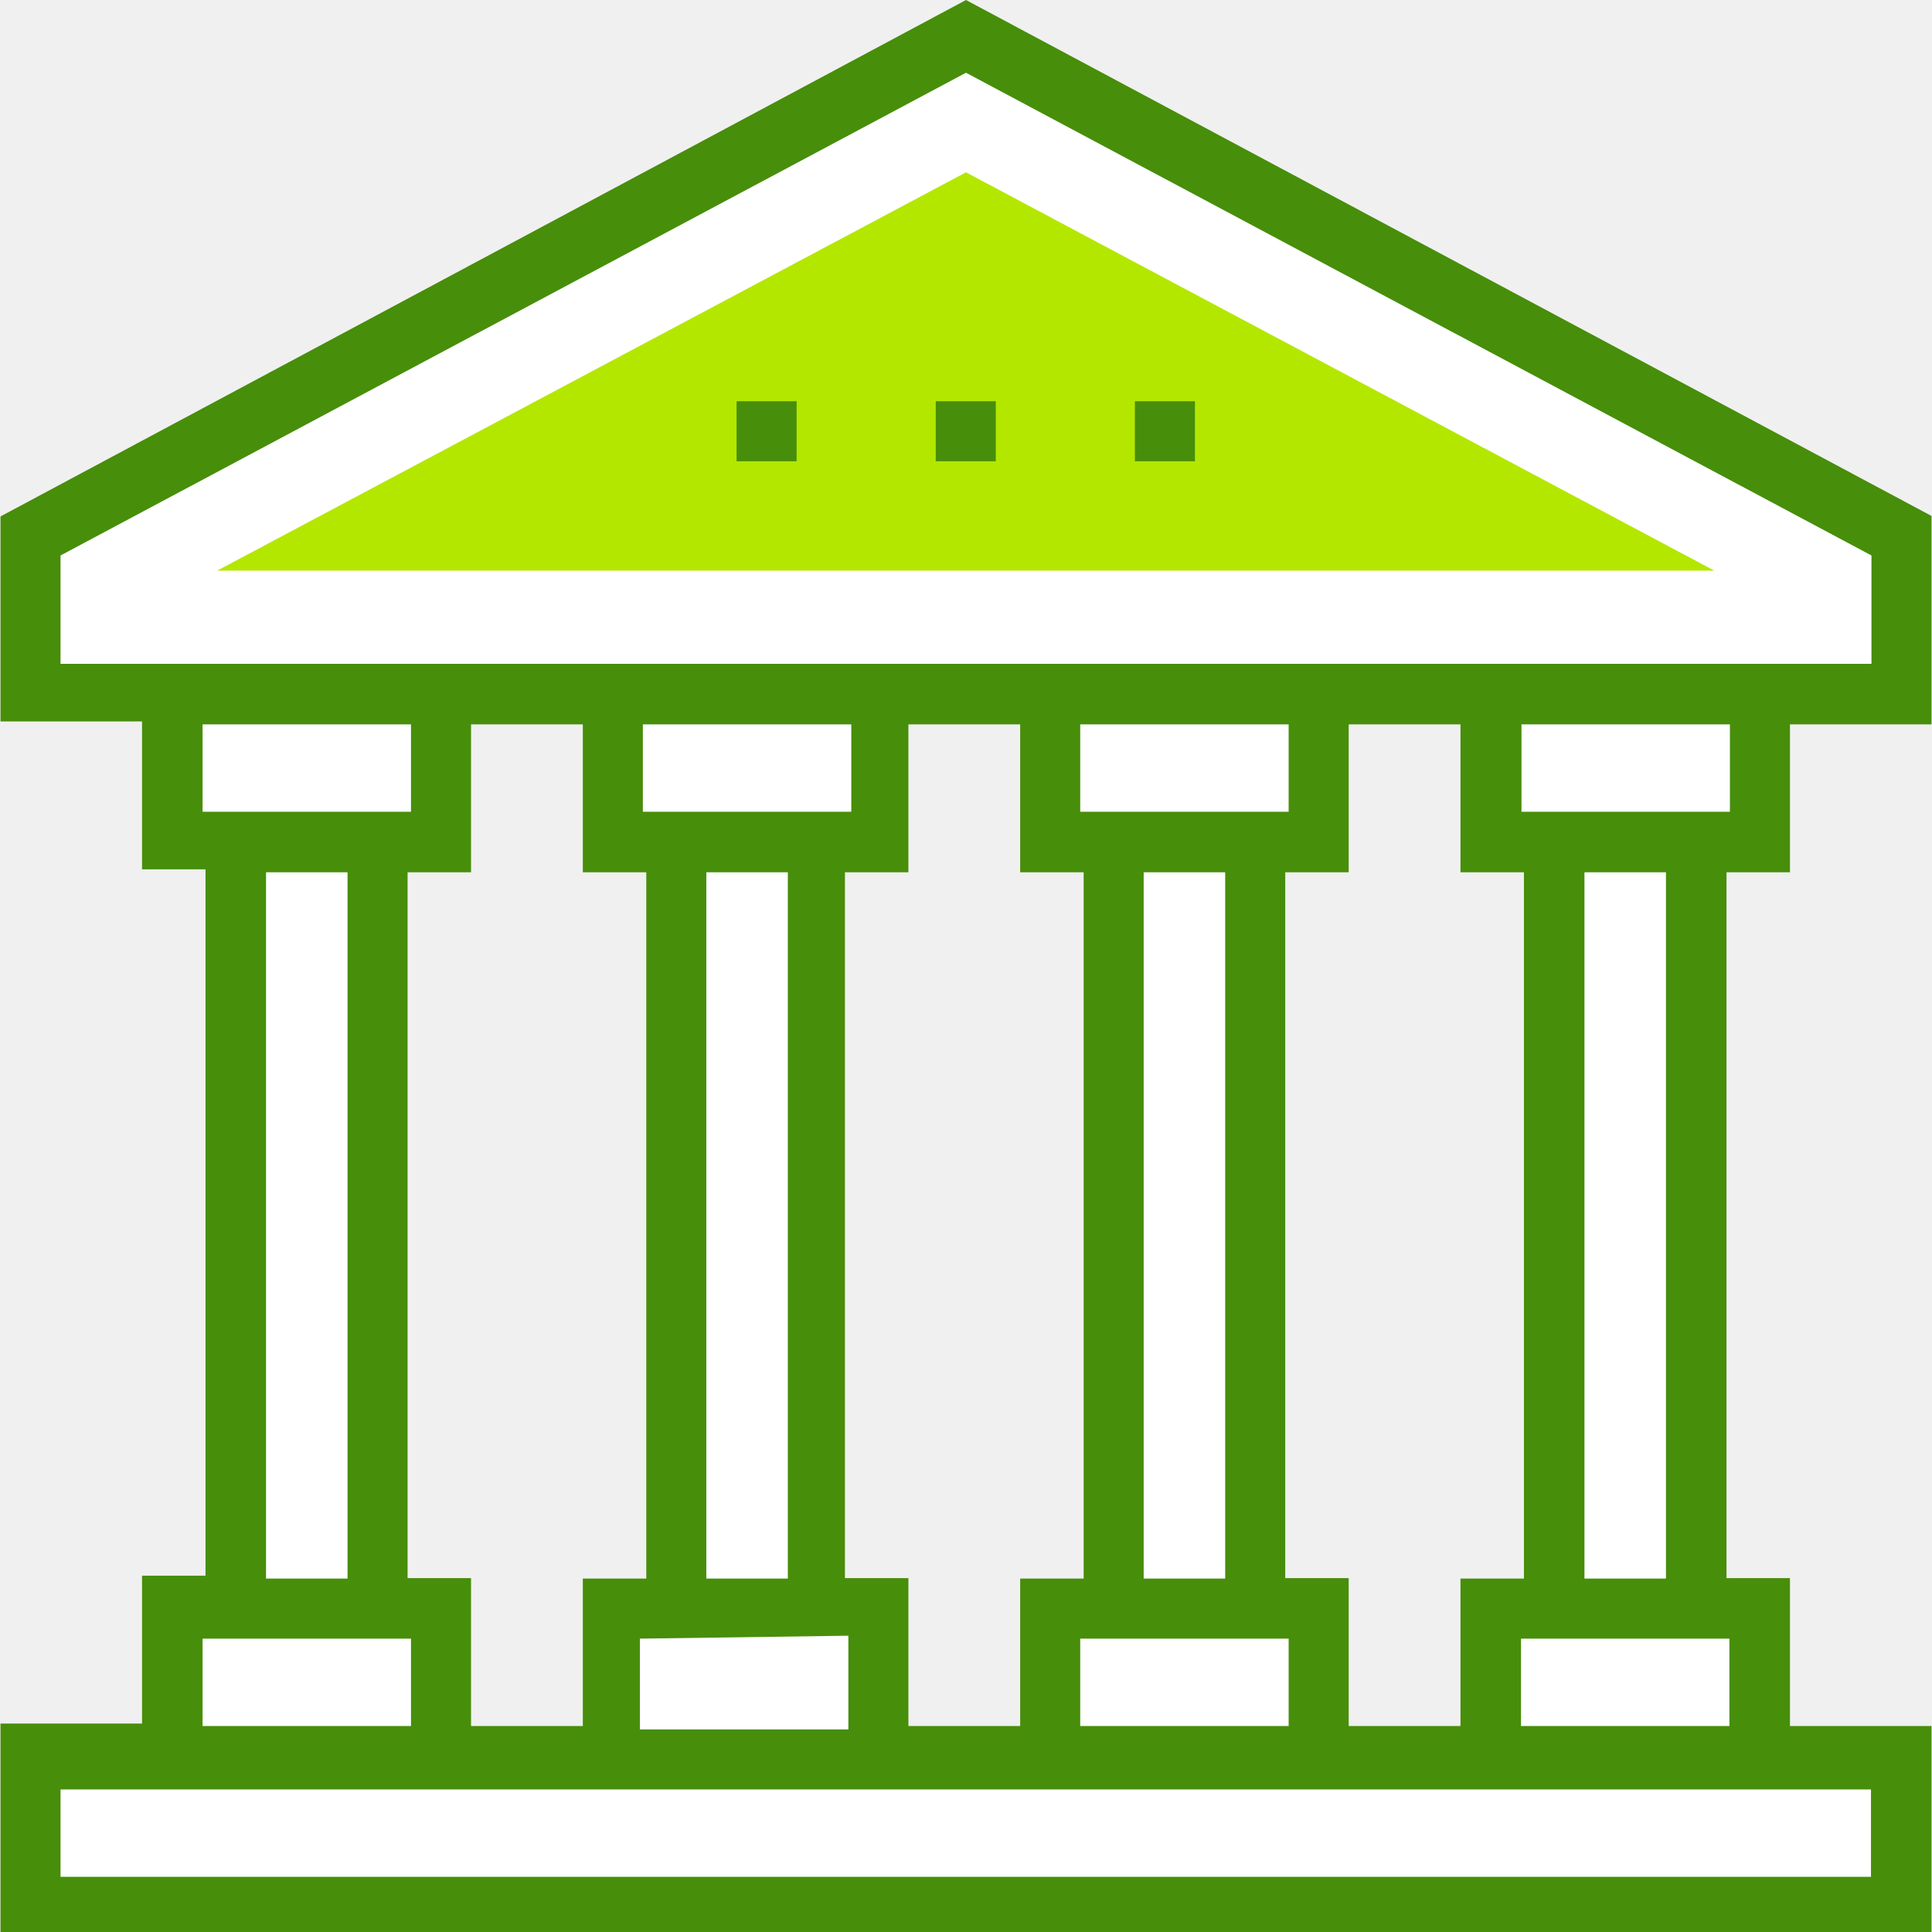
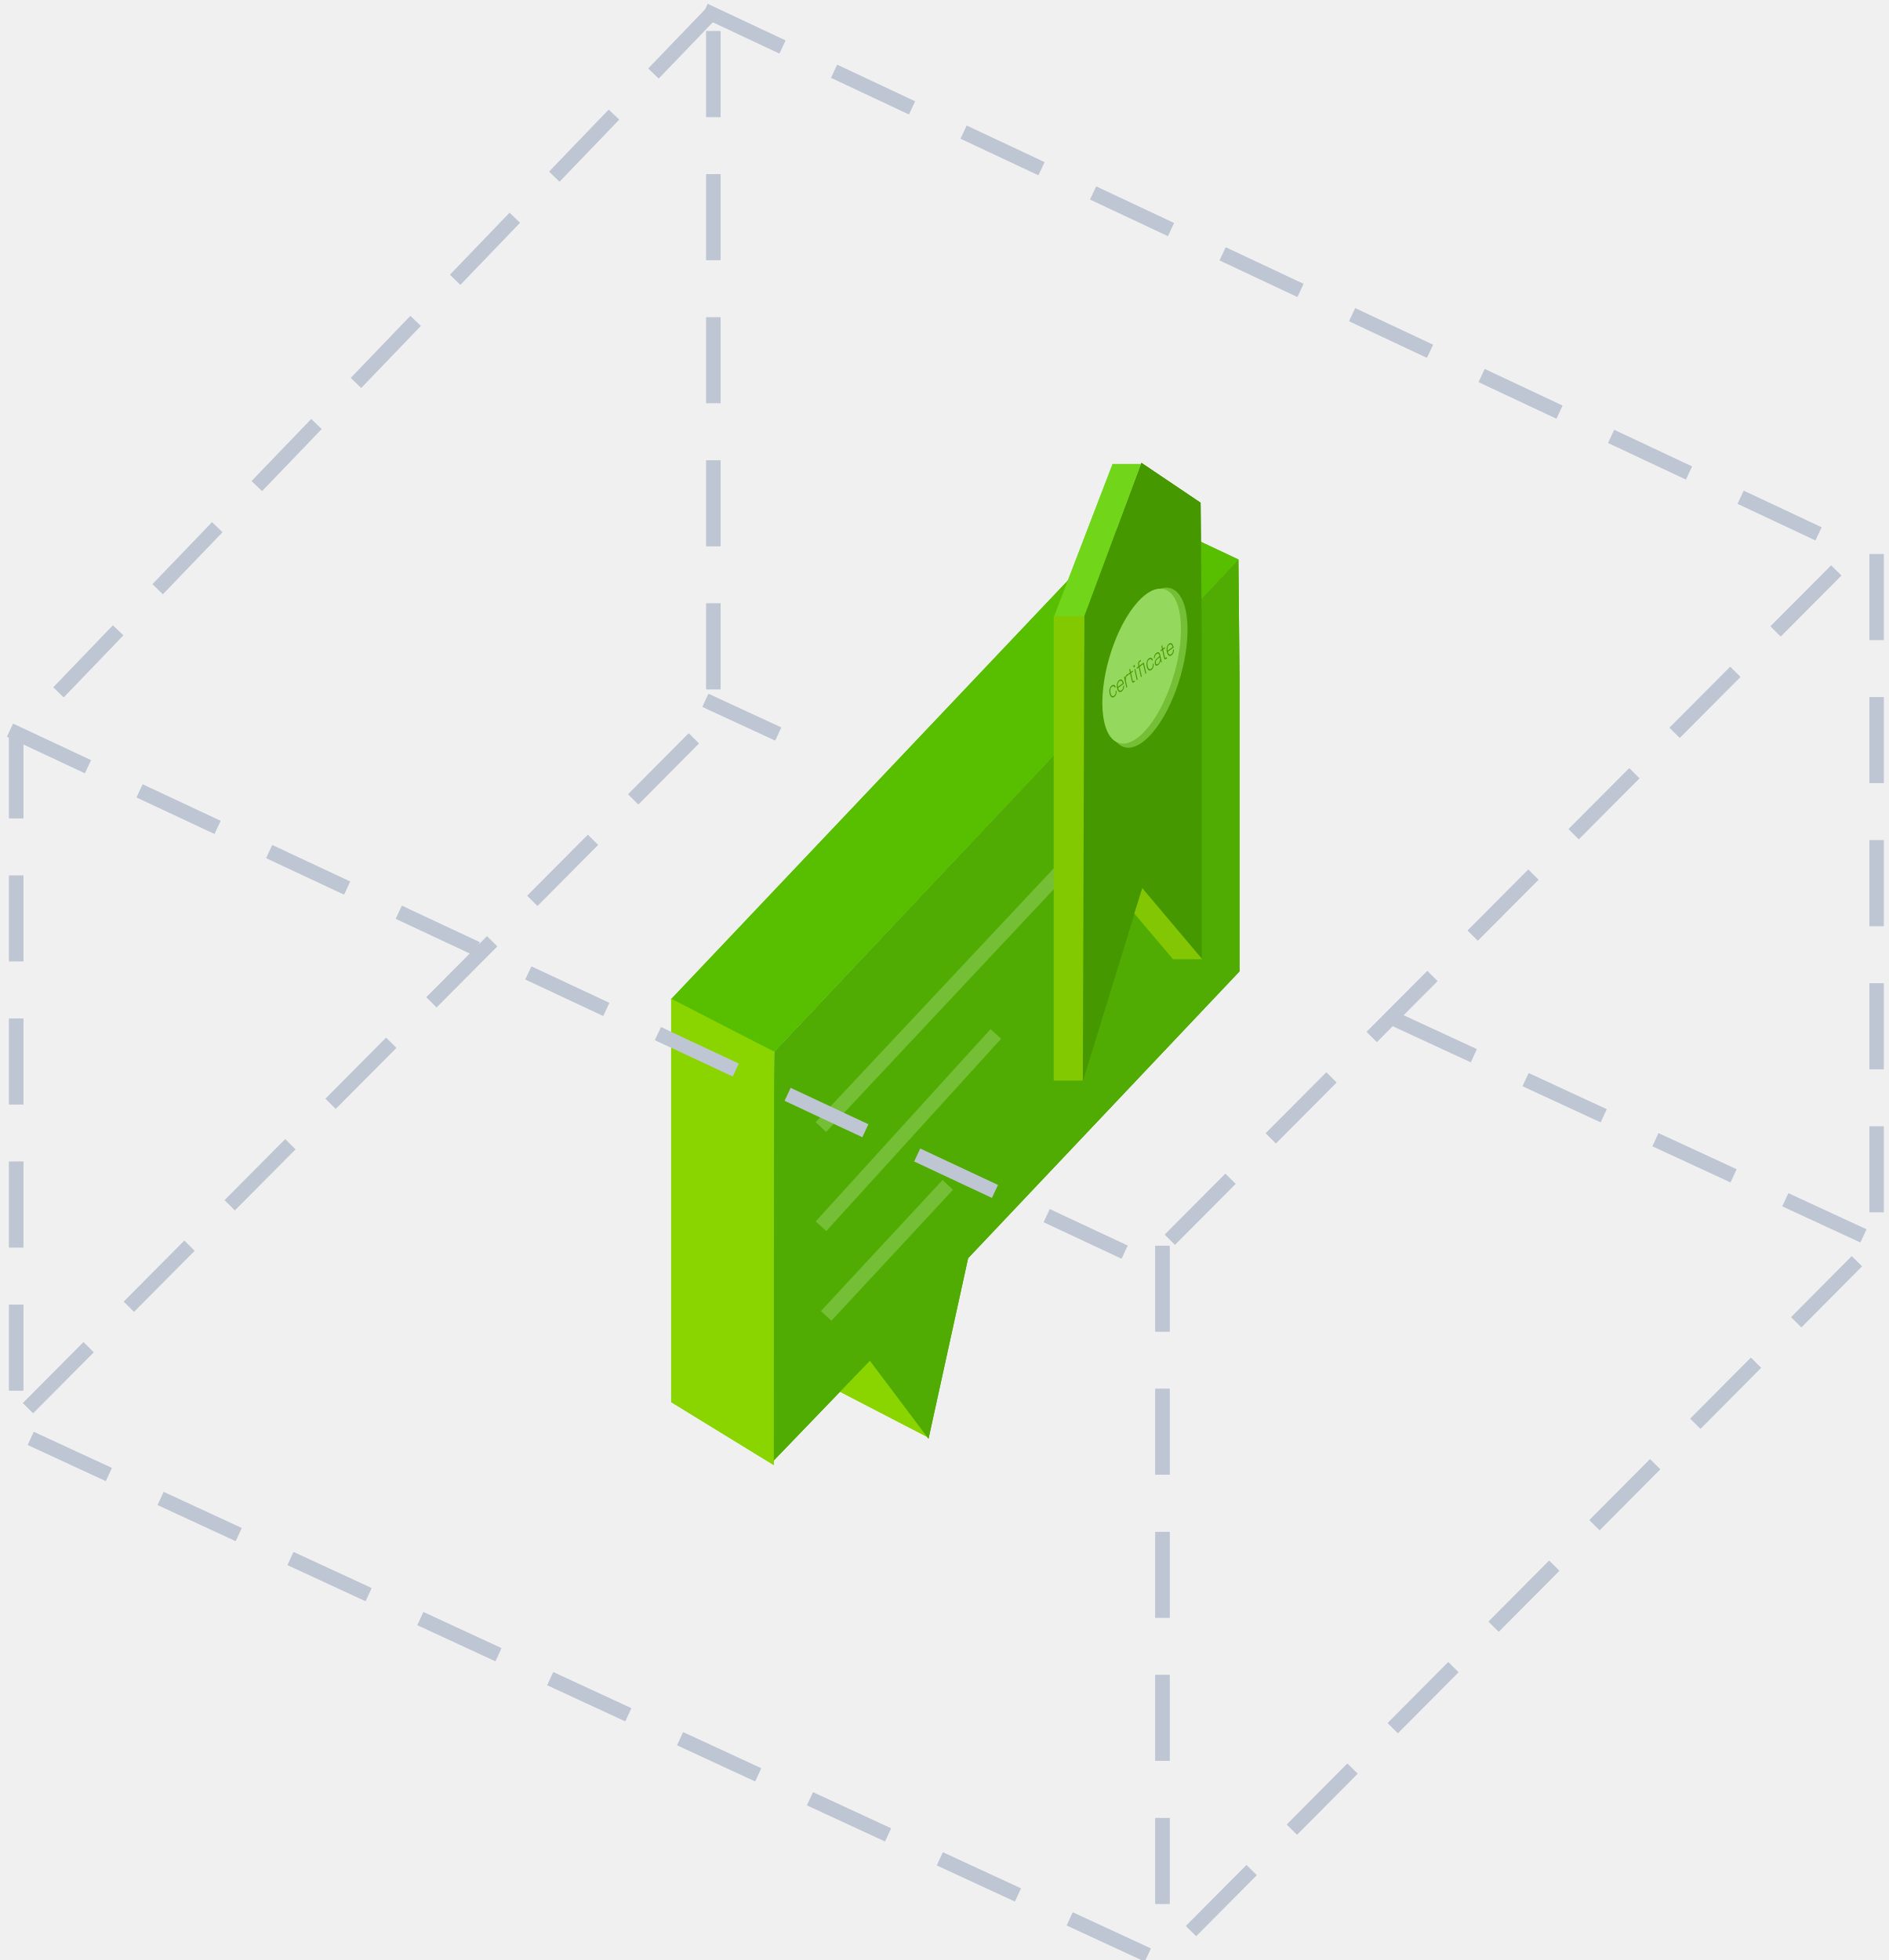
- <svg xmlns="http://www.w3.org/2000/svg" version="1.1" id="Layer_1" x="0px" y="0px" viewBox="0 0 395.8 395.8" style="enable-background:new 0 0 395.8 395.8;" xml:space="preserve">
-   <style type="text/css">
- 	.st0{fill:#FFFFFF;}
- 	.st1{fill:#B4E700;}
- 	.st2{fill:#478E0A;}
- </style>
-   <path class="st0" d="M360.5,141.6l29-0.1v-32.1L197.9,7.4L6.3,109.4v32.8l29-0.1v29.7h12.9l0.1,157.6h-13v30.3h-29v30.3h383.3v-30.3  h-29v-30.3h-13.1l-0.1-157.6h13.1L360.5,141.6L360.5,141.6z M180.6,171.9V142l34.6-0.1v30h13.1l0.1,157.6h-13.1v30.3h-34.6v-30.3  h-13.2l-0.1-157.6L180.6,171.9L180.6,171.9z M77.3,329.5l-0.1-157.6h13.1v-29.8l35.2-0.1v29.9h12.7l0.1,157.6h-12.7v30.3H90.3v-30.3  H77.3z M270.2,359.8v-30.3h-12.8l-0.1-157.6h12.9v-30.1l35.2-0.1v30.1h12.9l0.1,157.6h-12.9v30.3L270.2,359.8L270.2,359.8  L270.2,359.8z" />
-   <polygon class="st1" points="44.5,116.9 197.9,35.3 351.2,116.9 " />
-   <g>
-     <path class="st2" d="M395.7,353.6h-29v-30.3h-13V178.7h13v-30.3h29v-42.7L197.9,0L0.1,105.8v42h29v30.3h13v144.7h-13v30.3h-29v42.7   h395.6V353.6z M354.3,335.7v17.9h-42.7v-17.9H354.3z M299.2,353.6h-22.9v-30.3h-13V178.7h13v-30.3h22.9v30.3h13v144.7h-13   L299.2,353.6L299.2,353.6z M209,353.6h-22.9v-30.3h-13V178.7h13v-30.3H209v30.3h13v144.7h-13V353.6z M119.4,353.6H96.5v-30.3h-13   V178.7h13v-30.3h22.9v30.3h13v144.7h-13C119.4,323.4,119.4,353.6,119.4,353.6z M131.7,166.3v-17.9h42.7v17.9H131.7z M161.4,323.4   h-16.7V178.7h16.7V323.4z M173.8,335.1v19.2h-42.7v-18.6L173.8,335.1z M221.3,166.3v-17.9H264v17.9H221.3z M251,323.4h-16.7V178.7   H251V323.4z M264,335.7v17.9h-42.7v-17.9H264z M324.6,178.7h16.7v144.7h-16.7V178.7z M311.7,166.3v-17.9h42.7v17.9H311.7z    M12.4,136v-22.2l185.5-98.9l185.5,98.9V136H12.4z M41.5,166.3v-17.9h42.7v17.9H41.5z M71.2,323.4H54.5V178.7h16.7V323.4z    M84.2,335.7v17.9H41.5v-17.9H84.2z M12.4,384.5v-17.9h370.9v17.9H12.4z" />
-     <rect x="150.9" y="82.2" class="st2" width="12.3" height="12.3" />
-     <rect x="191.7" y="82.2" class="st2" width="12.3" height="12.3" />
-     <rect x="232.5" y="82.2" class="st2" width="12.3" height="12.3" />
+ <svg xmlns="http://www.w3.org/2000/svg" width="132px" height="137px" viewBox="0 0 132 137" version="1.1">
+   <defs />
+   <g id="Page-1" stroke="none" stroke-width="1" fill="none" fill-rule="evenodd">
+     <g id="首页编辑版" transform="translate(-649, -2094)">
+       <g id="Group-61" transform="translate(648, 2094)">
+         <g id="数字证书" transform="translate(0.739086, 0.074896)">
+           <g id="Group-32" transform="translate(41.52857, 31.37248)">
+             <g id="Group-24" transform="translate(0.5948, 3.17544)">
+               <polygon id="Path-15" fill="#8AD500" points="8.189 54.708 18.879 60.112 23.084 65.894 8.189 58.174" />
+               <polygon id="Path-16" fill="#50AC02" points="12.256 38.892 12.171 47.373 12.171 57.505 12.171 67.509 16.628 62.881 23.633 55.609 44.763 33.273 44.763 23.258 44.763 12.931 44.686 4.483" />
+               <polygon id="Path-17" fill="#58BF00" transform="translate(24.87339, 19.96541) rotate(-9) translate(-24.87339, -19.96541) " points="2.88 31.939 9.432 36.686 46.867 7.776 40.214 3.245" />
+               <polygon id="Path-15" fill="#8AD500" points="5.042 35.181 12.232 38.89 12.216 67.786 5.042 63.384" />
+               <polygon id="Path-19" fill="#50AC02" points="18.879 60.422 23.027 65.945 25.831 53.161" />
+               <path d="M15.85,43.79 L33.169,25.317" id="Line-36" stroke="#74BF35" stroke-linecap="square" />
+               <path d="M15.85,50.718 L27.396,38.017" id="Line-36" stroke="#74BF35" stroke-linecap="square" />
+               <path d="M16.214,56.988 L24.032,48.567" id="Line-36" stroke="#74BF35" stroke-linecap="square" />
+             </g>
+             <g id="Group-31" transform="translate(31.88793, 0)">
+               <g id="Group-29" transform="translate(0.415917, 0.748639)">
+                 <polygon id="Path-16" fill="#469800" points="2.2 10.876 2.103 20.514 2.103 32.029 2.103 43.397 6.262 29.897 10.421 34.944 10.421 24.277 10.421 12.543 10.334 2.942 6.198 0.155" />
+                 <polygon id="Path-5" fill="#71D61A" points="6.155 0.239 4.181 0.239 0.099 10.875 1.254 10.875 2.199 10.875" />
+                 <polygon id="Rectangle" fill="#83C901" points="0.067 10.875 2.207 10.875 2.103 43.334 0.067 43.334" />
+                 <polygon id="Path-6" fill="#82C604" points="5.7 31.657 8.404 34.853 10.451 34.853 6.254 29.882" />
+               </g>
+               <g id="Group-30" transform="translate(3.868958, 9.370419)">
+                 <path d="M3.158,10.775 C4.71,9.309 5.967,5.917 5.967,3.198 C5.967,0.48 4.71,-0.536 3.158,0.931 C1.607,2.397 0.35,5.789 0.35,8.508 C0.35,11.226 1.607,12.241 3.158,10.775 Z" id="Oval-2" fill="#74BF35" />
+                 <path d="M2.76,10.508 C4.277,9.089 5.507,5.805 5.507,3.173 C5.507,0.542 4.277,-0.441 2.76,0.978 C1.243,2.398 0.013,5.682 0.013,8.313 C0.013,10.945 1.243,11.928 2.76,10.508 Z" id="Oval-2" fill="#95D85E" />
+                 <path d="M0.669,7.102 C0.73,7.057 0.783,7.043 0.832,7.059 C0.88,7.074 0.918,7.123 0.946,7.207 L0.887,7.25 C0.866,7.192 0.839,7.158 0.804,7.146 C0.77,7.134 0.73,7.145 0.686,7.177 C0.633,7.216 0.596,7.278 0.579,7.361 C0.561,7.442 0.564,7.53 0.585,7.627 C0.607,7.722 0.639,7.788 0.681,7.823 C0.724,7.858 0.773,7.855 0.829,7.815 C0.923,7.746 0.961,7.636 0.944,7.484 L1.002,7.442 C1.013,7.543 1.005,7.633 0.978,7.71 C0.951,7.785 0.907,7.845 0.846,7.89 C0.772,7.944 0.704,7.949 0.646,7.904 C0.591,7.863 0.551,7.784 0.526,7.67 C0.5,7.558 0.498,7.45 0.522,7.347 C0.546,7.237 0.595,7.156 0.669,7.102 Z M1.188,6.723 C1.268,6.664 1.337,6.659 1.395,6.711 C1.447,6.757 1.489,6.842 1.521,6.969 L1.109,7.269 C1.132,7.358 1.165,7.419 1.208,7.449 C1.251,7.478 1.298,7.474 1.351,7.436 C1.397,7.402 1.43,7.356 1.451,7.301 C1.467,7.253 1.475,7.197 1.475,7.13 L1.535,7.086 C1.539,7.167 1.53,7.243 1.507,7.314 C1.478,7.399 1.433,7.464 1.368,7.511 C1.296,7.563 1.231,7.568 1.173,7.528 C1.113,7.487 1.069,7.406 1.042,7.288 C1.017,7.178 1.017,7.071 1.042,6.965 C1.068,6.856 1.116,6.775 1.188,6.723 Z M1.206,6.797 C1.156,6.834 1.121,6.888 1.102,6.962 C1.083,7.035 1.08,7.113 1.094,7.198 L1.443,6.943 C1.392,6.768 1.312,6.719 1.206,6.797 Z M1.733,6.324 C1.762,6.303 1.788,6.289 1.81,6.286 L1.83,6.375 C1.801,6.383 1.774,6.397 1.749,6.416 C1.704,6.449 1.673,6.505 1.659,6.586 C1.644,6.661 1.646,6.736 1.663,6.812 L1.753,7.208 L1.694,7.251 L1.525,6.5 L1.583,6.457 L1.616,6.601 C1.619,6.544 1.629,6.493 1.647,6.448 C1.666,6.393 1.696,6.351 1.733,6.324 Z M1.946,5.909 L2,6.152 L2.133,6.056 L2.15,6.131 L2.017,6.228 L2.132,6.738 C2.139,6.77 2.149,6.792 2.16,6.801 C2.17,6.808 2.187,6.805 2.208,6.789 L2.272,6.743 L2.289,6.819 L2.218,6.871 C2.178,6.899 2.146,6.904 2.123,6.887 C2.101,6.872 2.085,6.836 2.073,6.781 L1.958,6.271 L1.851,6.35 L1.834,6.274 L1.941,6.195 L1.895,5.988 L1.946,5.909 Z M2.22,5.676 C2.234,5.666 2.247,5.664 2.26,5.672 C2.273,5.676 2.281,5.69 2.286,5.712 C2.291,5.733 2.289,5.754 2.282,5.776 C2.276,5.797 2.266,5.812 2.253,5.822 C2.238,5.833 2.225,5.834 2.213,5.827 C2.2,5.82 2.191,5.806 2.186,5.785 C2.181,5.763 2.182,5.742 2.189,5.724 C2.195,5.702 2.205,5.687 2.22,5.676 Z M2.251,5.969 L2.31,5.926 L2.479,6.681 L2.421,6.724 L2.251,5.969 Z M2.605,5.375 L2.695,5.309 L2.712,5.387 L2.627,5.449 C2.601,5.468 2.585,5.49 2.578,5.519 C2.57,5.547 2.571,5.582 2.581,5.626 L2.601,5.714 L2.91,5.487 L3.08,6.245 L3.021,6.288 L2.869,5.606 L2.618,5.79 L2.77,6.47 L2.711,6.513 L2.559,5.833 L2.423,5.932 L2.406,5.856 L2.542,5.757 L2.522,5.667 C2.508,5.605 2.507,5.549 2.521,5.5 C2.534,5.447 2.562,5.407 2.605,5.375 Z M3.262,5.206 C3.323,5.162 3.377,5.148 3.425,5.164 C3.473,5.181 3.511,5.231 3.54,5.317 L3.481,5.36 C3.459,5.3 3.432,5.265 3.398,5.253 C3.363,5.24 3.323,5.251 3.279,5.283 C3.226,5.321 3.19,5.384 3.172,5.468 C3.154,5.55 3.157,5.64 3.179,5.738 C3.2,5.835 3.232,5.903 3.274,5.938 C3.317,5.974 3.366,5.972 3.422,5.932 C3.516,5.863 3.554,5.752 3.537,5.597 L3.595,5.555 C3.606,5.658 3.598,5.749 3.571,5.827 C3.545,5.903 3.5,5.964 3.439,6.008 C3.365,6.062 3.297,6.067 3.239,6.02 C3.184,5.978 3.145,5.898 3.119,5.782 C3.093,5.668 3.092,5.558 3.115,5.454 C3.139,5.342 3.188,5.26 3.262,5.206 Z M3.791,4.82 C3.861,4.768 3.92,4.758 3.968,4.792 C4.008,4.819 4.039,4.875 4.058,4.964 L4.167,5.456 L4.111,5.497 L4.079,5.35 C4.068,5.41 4.049,5.468 4.023,5.522 C3.989,5.587 3.949,5.638 3.901,5.673 C3.852,5.709 3.808,5.719 3.77,5.703 C3.729,5.688 3.702,5.648 3.688,5.586 C3.669,5.498 3.678,5.416 3.717,5.34 C3.749,5.27 3.804,5.206 3.881,5.15 L4.01,5.053 L3.999,5.007 C3.967,4.862 3.902,4.826 3.804,4.897 C3.763,4.927 3.732,4.964 3.712,5.009 C3.689,5.059 3.679,5.112 3.683,5.171 L3.624,5.207 C3.616,5.124 3.629,5.046 3.661,4.978 C3.689,4.914 3.733,4.862 3.791,4.82 Z M4.025,5.122 L3.899,5.217 C3.771,5.312 3.721,5.421 3.748,5.541 C3.757,5.583 3.775,5.607 3.802,5.617 C3.829,5.626 3.862,5.618 3.897,5.592 C3.948,5.555 3.989,5.495 4.019,5.411 C4.048,5.332 4.056,5.261 4.043,5.202 L4.025,5.122 Z M4.19,4.265 L4.244,4.512 L4.377,4.416 L4.394,4.493 L4.261,4.589 L4.376,5.107 C4.383,5.14 4.393,5.162 4.404,5.171 C4.414,5.179 4.431,5.175 4.452,5.16 L4.516,5.114 L4.533,5.191 L4.462,5.242 C4.422,5.271 4.39,5.275 4.367,5.258 C4.346,5.243 4.329,5.206 4.317,5.15 L4.202,4.632 L4.095,4.711 L4.078,4.634 L4.185,4.555 L4.139,4.345 L4.19,4.265 Z M4.666,4.18 C4.747,4.121 4.815,4.117 4.874,4.171 C4.925,4.218 4.968,4.306 5,4.437 L4.588,4.737 C4.611,4.828 4.644,4.89 4.686,4.921 C4.73,4.952 4.777,4.948 4.83,4.91 C4.876,4.876 4.909,4.83 4.929,4.774 C4.946,4.726 4.954,4.668 4.954,4.599 L5.013,4.556 C5.018,4.639 5.009,4.716 4.986,4.788 C4.957,4.874 4.911,4.94 4.847,4.987 C4.775,5.039 4.71,5.043 4.652,5.001 C4.591,4.959 4.548,4.876 4.521,4.754 C4.496,4.641 4.496,4.533 4.521,4.425 C4.547,4.314 4.595,4.232 4.666,4.18 Z M4.684,4.256 C4.634,4.293 4.6,4.347 4.581,4.423 C4.562,4.497 4.559,4.577 4.573,4.663 L4.922,4.409 C4.871,4.229 4.791,4.178 4.684,4.256 Z" id="certificate" fill="#469800" />
+               </g>
+             </g>
+           </g>
+           <g id="waikuang" stroke="#BFC6D3" stroke-dasharray="5" stroke-linecap="square">
+             <path d="M49.962,0.868 L131.404,39.146 L131.404,86.701 L81.406,137.006 L1.395,99.997 L1.395,51.391 L49.962,0.868 Z" id="Line-27" />
+             <path d="M130.028,86.098 L97.312,70.966 M54.189,51.019 L50.017,49.089" id="Line-27" />
+             <path d="M50.118,2.604 L50.118,50.159 L0.12,100.464" id="Line-27" />
+             <path d="M1.421,51.18 L80.421,88.18 L130.569,37.811" id="Line" />
+             <path d="M81.5,87.5 L81.5,136.5" id="Line-2" />
+           </g>
+         </g>
+         <g id="数字证书" transform="translate(0.739086, 0.074896)">
+           <g id="Group-32" transform="translate(41.52857, 31.37248)">
+             <g id="Group-24" transform="translate(0.5948, 3.17544)">
+               <polygon id="Path-15" fill="#8AD500" points="8.189 54.708 18.879 60.112 23.084 65.894 8.189 58.174" />
+               <polygon id="Path-16" fill="#50AC02" points="12.256 38.892 12.171 47.373 12.171 57.505 12.171 67.509 16.628 62.881 23.633 55.609 44.763 33.273 44.763 23.258 44.763 12.931 44.686 4.483" />
+               <polygon id="Path-17" fill="#58BF00" transform="translate(24.87339, 19.96541) rotate(-9) translate(-24.87339, -19.96541) " points="2.88 31.939 9.432 36.686 46.867 7.776 40.214 3.245" />
+               <polygon id="Path-15" fill="#8AD500" points="5.042 35.181 12.232 38.89 12.216 67.786 5.042 63.384" />
+               <polygon id="Path-19" fill="#50AC02" points="18.879 60.422 23.027 65.945 25.831 53.161" />
+               <path d="M15.85,43.79 L33.169,25.317" id="Line-36" stroke="#74BF35" stroke-linecap="square" />
+               <path d="M15.85,50.718 L27.396,38.017" id="Line-36" stroke="#74BF35" stroke-linecap="square" />
+               <path d="M16.214,56.988 L24.032,48.567" id="Line-36" stroke="#74BF35" stroke-linecap="square" />
+             </g>
+             <g id="Group-31" transform="translate(31.88793, 0)">
+               <g id="Group-29" transform="translate(0.415917, 0.748639)">
+                 <polygon id="Path-16" fill="#469800" points="2.2 10.876 2.103 20.514 2.103 32.029 2.103 43.397 6.262 29.897 10.421 34.944 10.421 24.277 10.421 12.543 10.334 2.942 6.198 0.155" />
+                 <polygon id="Path-5" fill="#71D61A" points="6.155 0.239 4.181 0.239 0.099 10.875 1.254 10.875 2.199 10.875" />
+                 <polygon id="Rectangle" fill="#83C901" points="0.067 10.875 2.207 10.875 2.103 43.334 0.067 43.334" />
+                 <polygon id="Path-6" fill="#82C604" points="5.7 31.657 8.404 34.853 10.451 34.853 6.254 29.882" />
+               </g>
+               <g id="Group-30" transform="translate(3.868958, 9.370419)">
+                 <path d="M3.158,10.775 C4.71,9.309 5.967,5.917 5.967,3.198 C5.967,0.48 4.71,-0.536 3.158,0.931 C1.607,2.397 0.35,5.789 0.35,8.508 C0.35,11.226 1.607,12.241 3.158,10.775 Z" id="Oval-2" fill="#74BF35" />
+                 <path d="M2.76,10.508 C4.277,9.089 5.507,5.805 5.507,3.173 C5.507,0.542 4.277,-0.441 2.76,0.978 C1.243,2.398 0.013,5.682 0.013,8.313 C0.013,10.945 1.243,11.928 2.76,10.508 Z" id="Oval-2" fill="#95D85E" />
+                 <path d="M0.669,7.102 C0.73,7.057 0.783,7.043 0.832,7.059 C0.88,7.074 0.918,7.123 0.946,7.207 L0.887,7.25 C0.866,7.192 0.839,7.158 0.804,7.146 C0.77,7.134 0.73,7.145 0.686,7.177 C0.633,7.216 0.596,7.278 0.579,7.361 C0.561,7.442 0.564,7.53 0.585,7.627 C0.607,7.722 0.639,7.788 0.681,7.823 C0.724,7.858 0.773,7.855 0.829,7.815 C0.923,7.746 0.961,7.636 0.944,7.484 L1.002,7.442 C1.013,7.543 1.005,7.633 0.978,7.71 C0.951,7.785 0.907,7.845 0.846,7.89 C0.772,7.944 0.704,7.949 0.646,7.904 C0.591,7.863 0.551,7.784 0.526,7.67 C0.5,7.558 0.498,7.45 0.522,7.347 C0.546,7.237 0.595,7.156 0.669,7.102 Z M1.188,6.723 C1.268,6.664 1.337,6.659 1.395,6.711 C1.447,6.757 1.489,6.842 1.521,6.969 L1.109,7.269 C1.132,7.358 1.165,7.419 1.208,7.449 C1.251,7.478 1.298,7.474 1.351,7.436 C1.397,7.402 1.43,7.356 1.451,7.301 C1.467,7.253 1.475,7.197 1.475,7.13 L1.535,7.086 C1.539,7.167 1.53,7.243 1.507,7.314 C1.478,7.399 1.433,7.464 1.368,7.511 C1.296,7.563 1.231,7.568 1.173,7.528 C1.113,7.487 1.069,7.406 1.042,7.288 C1.017,7.178 1.017,7.071 1.042,6.965 C1.068,6.856 1.116,6.775 1.188,6.723 Z M1.206,6.797 C1.156,6.834 1.121,6.888 1.102,6.962 C1.083,7.035 1.08,7.113 1.094,7.198 L1.443,6.943 C1.392,6.768 1.312,6.719 1.206,6.797 Z M1.733,6.324 C1.762,6.303 1.788,6.289 1.81,6.286 L1.83,6.375 C1.801,6.383 1.774,6.397 1.749,6.416 C1.704,6.449 1.673,6.505 1.659,6.586 C1.644,6.661 1.646,6.736 1.663,6.812 L1.753,7.208 L1.694,7.251 L1.525,6.5 L1.583,6.457 L1.616,6.601 C1.619,6.544 1.629,6.493 1.647,6.448 C1.666,6.393 1.696,6.351 1.733,6.324 Z M1.946,5.909 L2,6.152 L2.133,6.056 L2.15,6.131 L2.017,6.228 L2.132,6.738 C2.139,6.77 2.149,6.792 2.16,6.801 C2.17,6.808 2.187,6.805 2.208,6.789 L2.272,6.743 L2.289,6.819 L2.218,6.871 C2.178,6.899 2.146,6.904 2.123,6.887 C2.101,6.872 2.085,6.836 2.073,6.781 L1.958,6.271 L1.851,6.35 L1.834,6.274 L1.941,6.195 L1.895,5.988 L1.946,5.909 Z M2.22,5.676 C2.234,5.666 2.247,5.664 2.26,5.672 C2.273,5.676 2.281,5.69 2.286,5.712 C2.291,5.733 2.289,5.754 2.282,5.776 C2.276,5.797 2.266,5.812 2.253,5.822 C2.238,5.833 2.225,5.834 2.213,5.827 C2.2,5.82 2.191,5.806 2.186,5.785 C2.181,5.763 2.182,5.742 2.189,5.724 C2.195,5.702 2.205,5.687 2.22,5.676 Z M2.251,5.969 L2.31,5.926 L2.479,6.681 L2.421,6.724 L2.251,5.969 Z M2.605,5.375 L2.695,5.309 L2.712,5.387 L2.627,5.449 C2.601,5.468 2.585,5.49 2.578,5.519 C2.57,5.547 2.571,5.582 2.581,5.626 L2.601,5.714 L2.91,5.487 L3.08,6.245 L3.021,6.288 L2.869,5.606 L2.618,5.79 L2.77,6.47 L2.711,6.513 L2.559,5.833 L2.423,5.932 L2.406,5.856 L2.542,5.757 L2.522,5.667 C2.508,5.605 2.507,5.549 2.521,5.5 C2.534,5.447 2.562,5.407 2.605,5.375 Z M3.262,5.206 C3.323,5.162 3.377,5.148 3.425,5.164 C3.473,5.181 3.511,5.231 3.54,5.317 L3.481,5.36 C3.459,5.3 3.432,5.265 3.398,5.253 C3.363,5.24 3.323,5.251 3.279,5.283 C3.226,5.321 3.19,5.384 3.172,5.468 C3.154,5.55 3.157,5.64 3.179,5.738 C3.2,5.835 3.232,5.903 3.274,5.938 C3.317,5.974 3.366,5.972 3.422,5.932 C3.516,5.863 3.554,5.752 3.537,5.597 L3.595,5.555 C3.606,5.658 3.598,5.749 3.571,5.827 C3.545,5.903 3.5,5.964 3.439,6.008 C3.365,6.062 3.297,6.067 3.239,6.02 C3.184,5.978 3.145,5.898 3.119,5.782 C3.093,5.668 3.092,5.558 3.115,5.454 C3.139,5.342 3.188,5.26 3.262,5.206 Z M3.791,4.82 C3.861,4.768 3.92,4.758 3.968,4.792 C4.008,4.819 4.039,4.875 4.058,4.964 L4.167,5.456 L4.111,5.497 L4.079,5.35 C4.068,5.41 4.049,5.468 4.023,5.522 C3.989,5.587 3.949,5.638 3.901,5.673 C3.852,5.709 3.808,5.719 3.77,5.703 C3.729,5.688 3.702,5.648 3.688,5.586 C3.669,5.498 3.678,5.416 3.717,5.34 C3.749,5.27 3.804,5.206 3.881,5.15 L4.01,5.053 L3.999,5.007 C3.967,4.862 3.902,4.826 3.804,4.897 C3.763,4.927 3.732,4.964 3.712,5.009 C3.689,5.059 3.679,5.112 3.683,5.171 L3.624,5.207 C3.616,5.124 3.629,5.046 3.661,4.978 C3.689,4.914 3.733,4.862 3.791,4.82 Z M4.025,5.122 L3.899,5.217 C3.771,5.312 3.721,5.421 3.748,5.541 C3.757,5.583 3.775,5.607 3.802,5.617 C3.829,5.626 3.862,5.618 3.897,5.592 C3.948,5.555 3.989,5.495 4.019,5.411 C4.048,5.332 4.056,5.261 4.043,5.202 L4.025,5.122 Z M4.19,4.265 L4.244,4.512 L4.377,4.416 L4.394,4.493 L4.261,4.589 L4.376,5.107 C4.383,5.14 4.393,5.162 4.404,5.171 C4.414,5.179 4.431,5.175 4.452,5.16 L4.516,5.114 L4.533,5.191 L4.462,5.242 C4.422,5.271 4.39,5.275 4.367,5.258 C4.346,5.243 4.329,5.206 4.317,5.15 L4.202,4.632 L4.095,4.711 L4.078,4.634 L4.185,4.555 L4.139,4.345 L4.19,4.265 Z M4.666,4.18 C4.747,4.121 4.815,4.117 4.874,4.171 C4.925,4.218 4.968,4.306 5,4.437 L4.588,4.737 C4.611,4.828 4.644,4.89 4.686,4.921 C4.73,4.952 4.777,4.948 4.83,4.91 C4.876,4.876 4.909,4.83 4.929,4.774 C4.946,4.726 4.954,4.668 4.954,4.599 L5.013,4.556 C5.018,4.639 5.009,4.716 4.986,4.788 C4.957,4.874 4.911,4.94 4.847,4.987 C4.775,5.039 4.71,5.043 4.652,5.001 C4.591,4.959 4.548,4.876 4.521,4.754 C4.496,4.641 4.496,4.533 4.521,4.425 C4.547,4.314 4.595,4.232 4.666,4.18 Z M4.684,4.256 C4.634,4.293 4.6,4.347 4.581,4.423 C4.562,4.497 4.559,4.577 4.573,4.663 L4.922,4.409 C4.871,4.229 4.791,4.178 4.684,4.256 Z" id="certificate" fill="#469800" />
+               </g>
+             </g>
+           </g>
+           <g id="waikuang" stroke="#BFC6D3" stroke-dasharray="5" stroke-linecap="square">
+             <path d="M49.962,0.868 L131.404,39.146 L131.404,86.701 L81.406,137.006 L1.395,99.997 L1.395,51.391 L49.962,0.868 Z" id="Line-27" />
+             <path d="M130.028,86.098 L97.312,70.966 M54.189,51.019 L50.017,49.089" id="Line-27" />
+             <path d="M50.118,2.604 L50.118,50.159 L0.12,100.464" id="Line-27" />
+             <path d="M1.421,51.18 L80.421,88.18 L130.569,37.811" id="Line" />
+             <path d="M81.5,87.5 L81.5,136.5" id="Line-2" />
+           </g>
+         </g>
+       </g>
+     </g>
  </g>
</svg>
